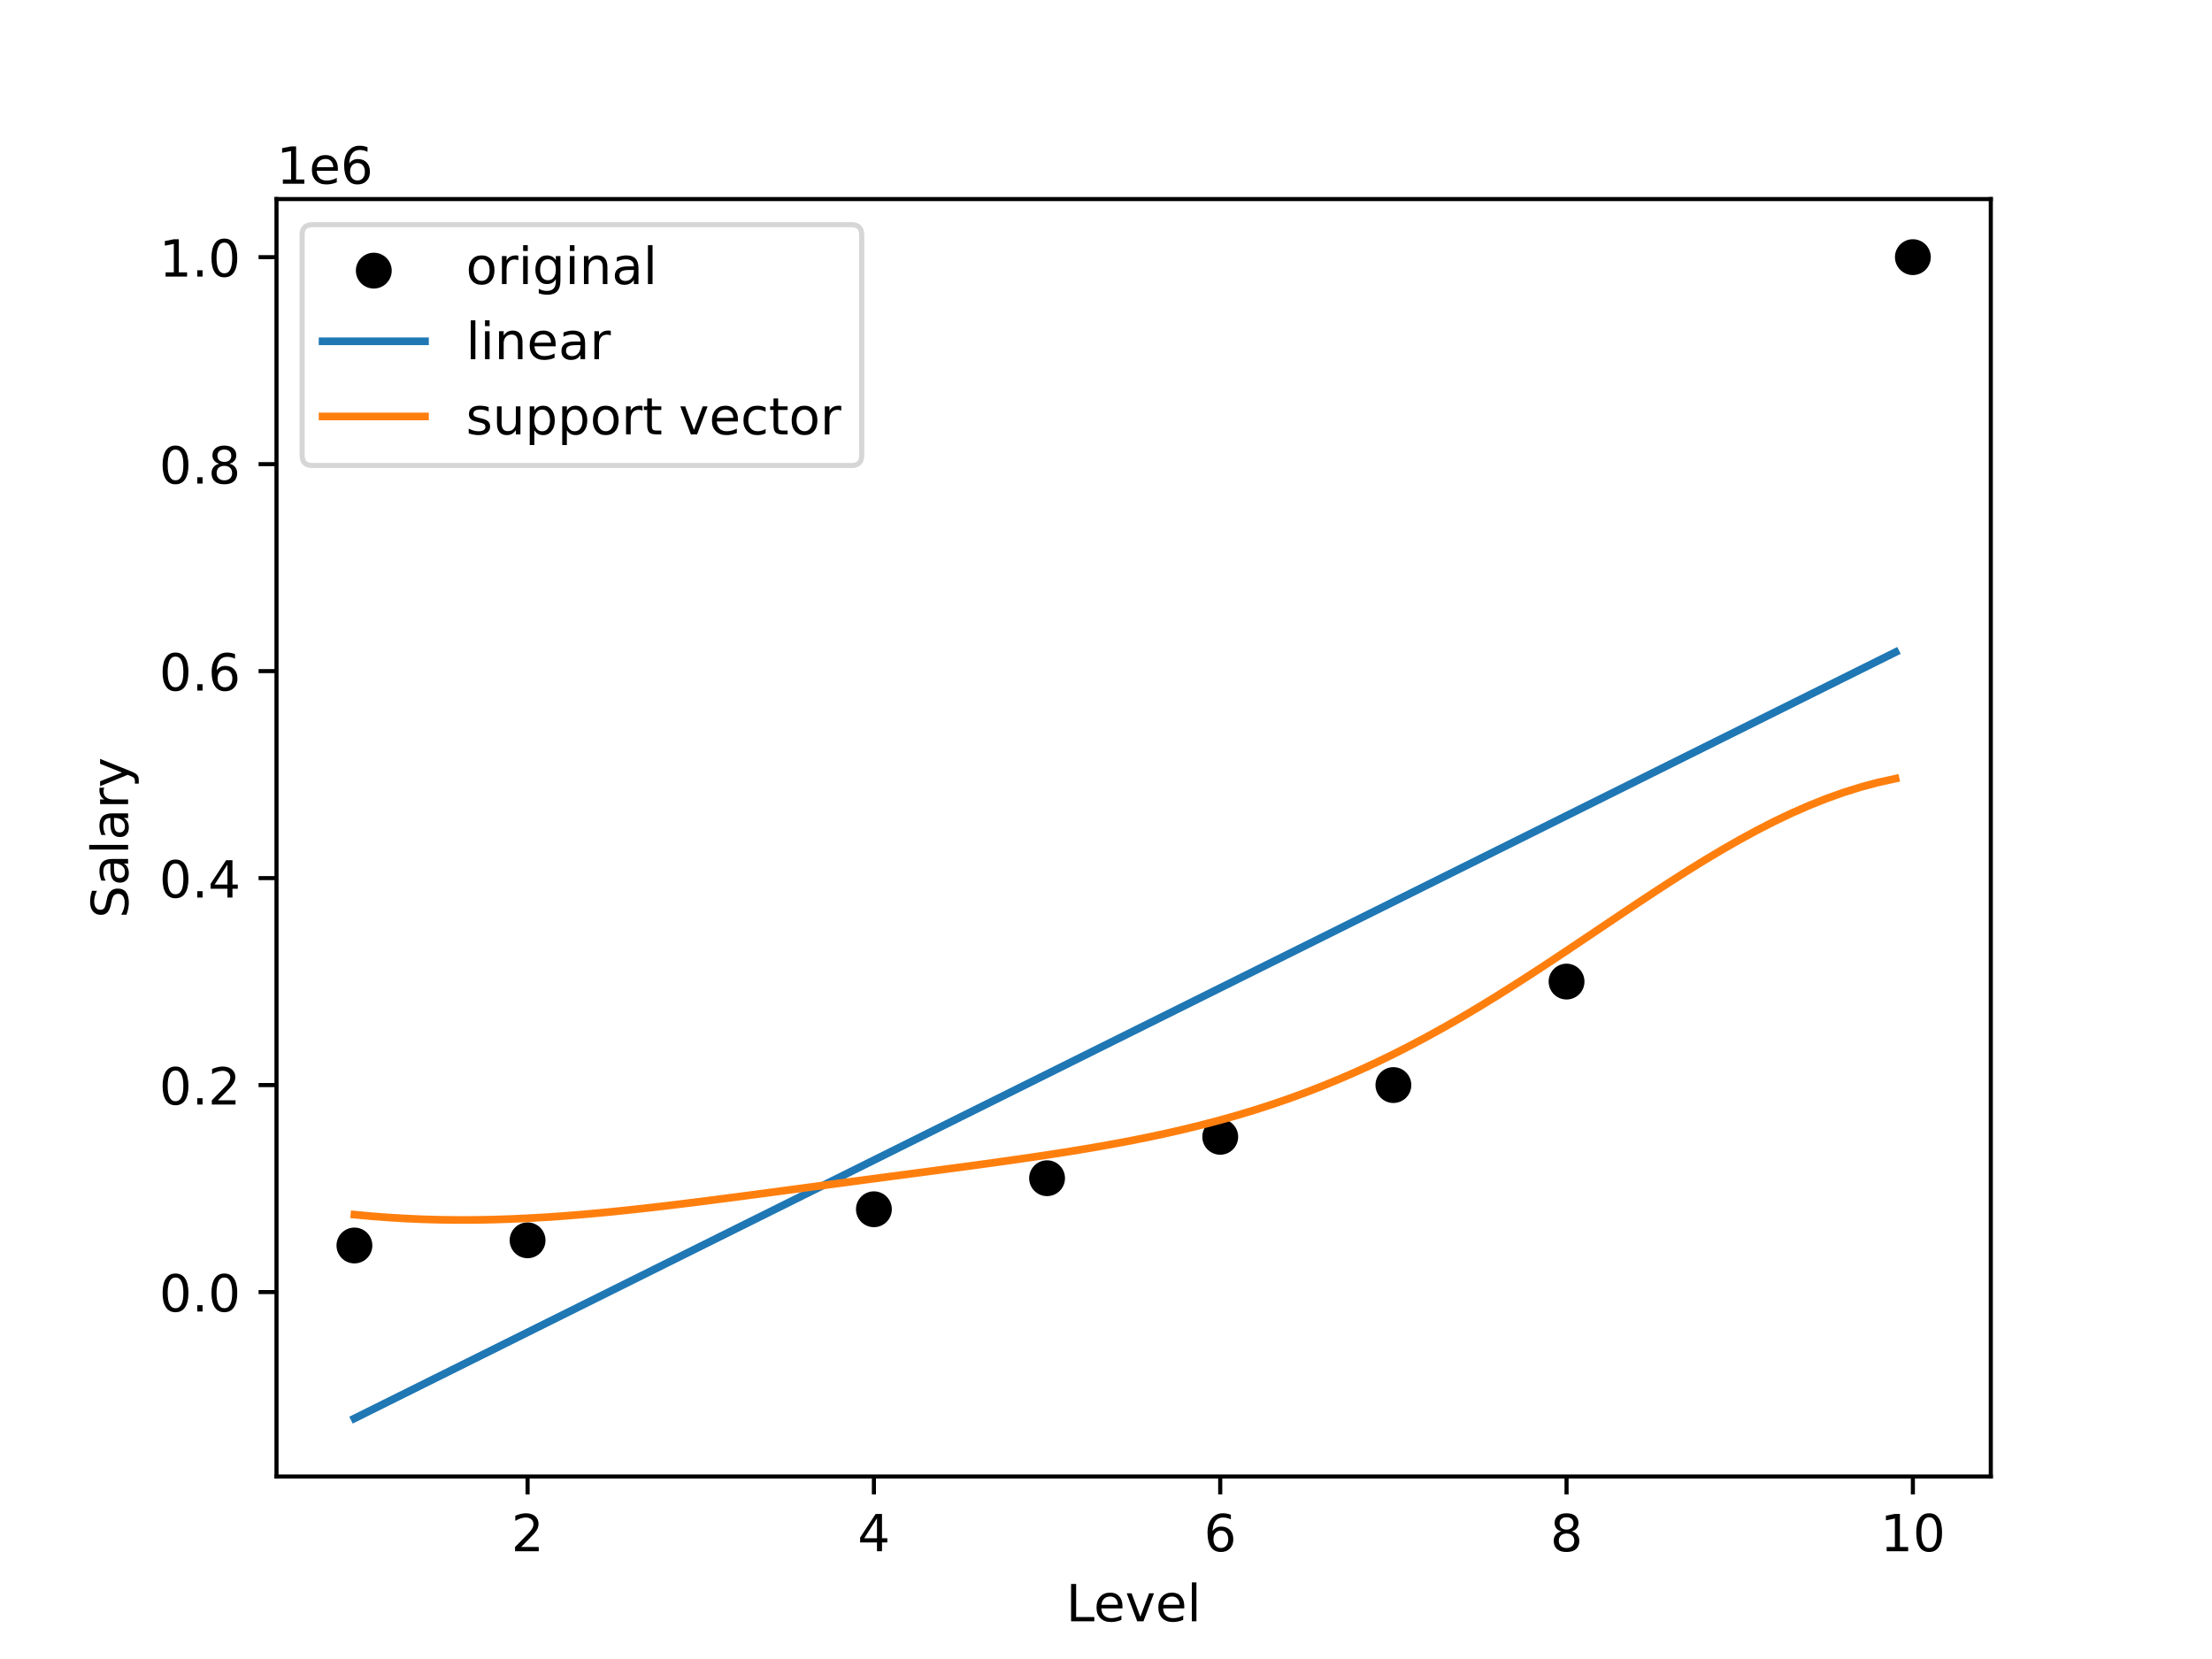
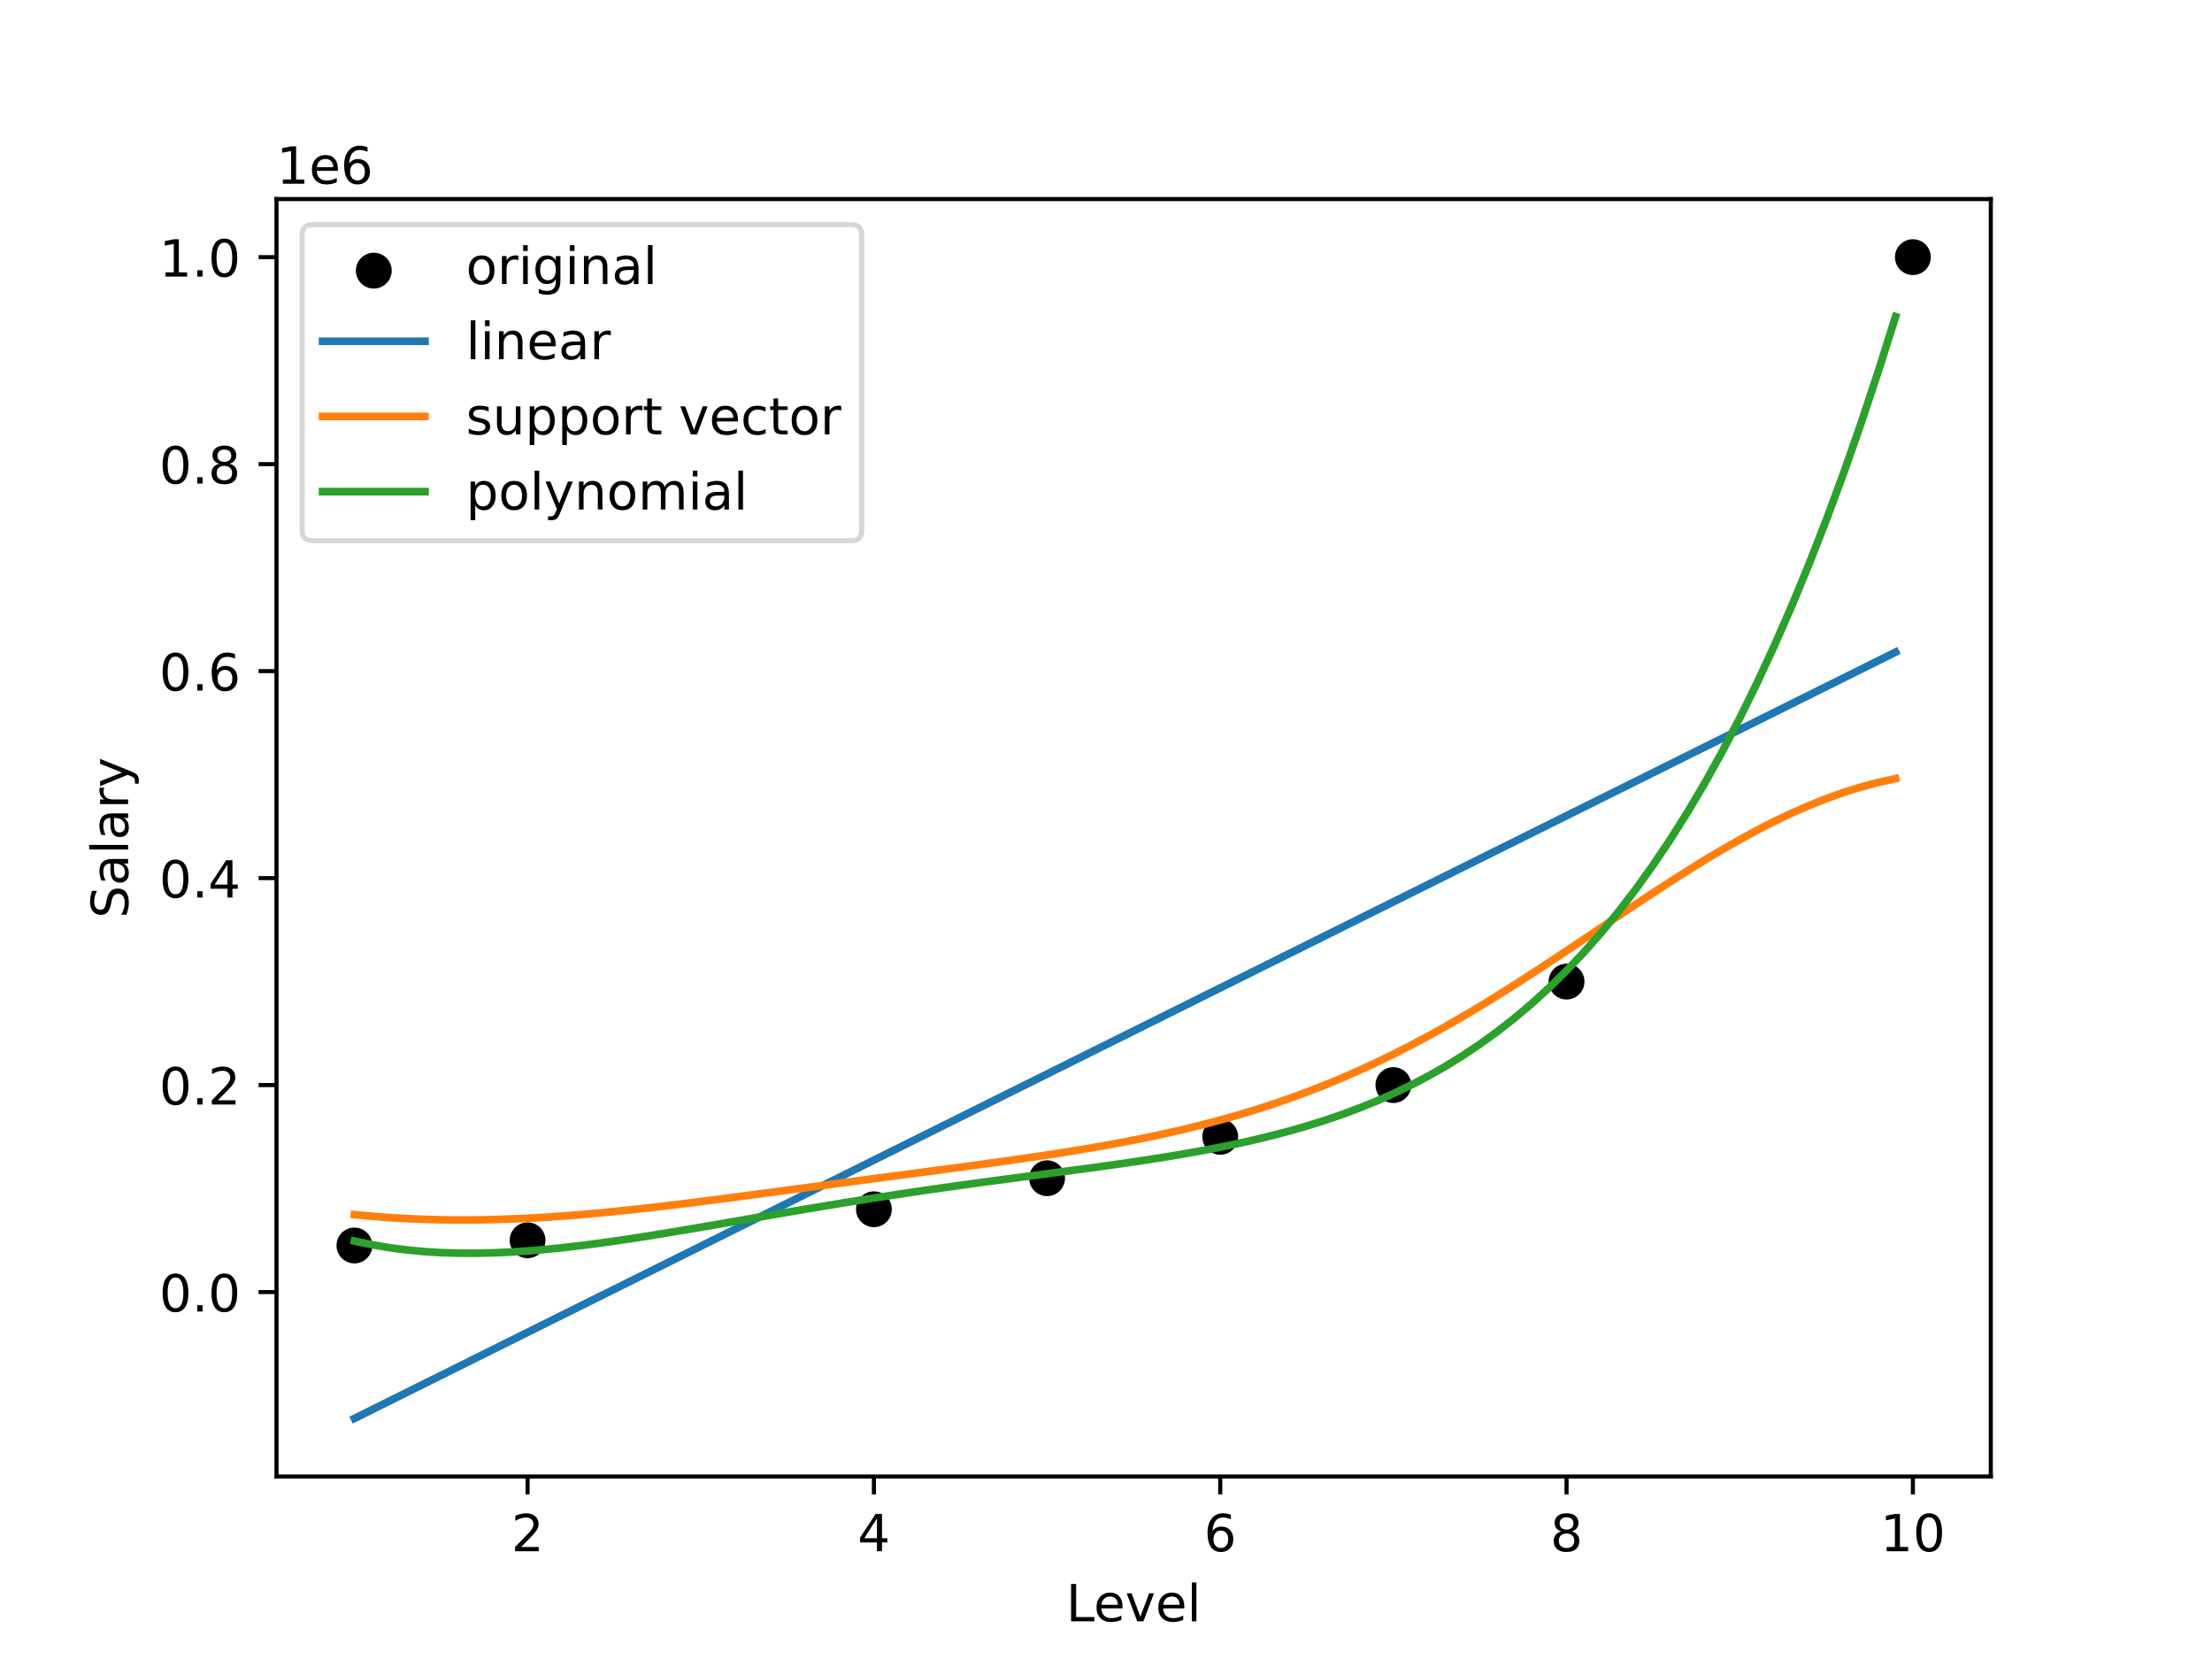
<svg xmlns="http://www.w3.org/2000/svg" xmlns:xlink="http://www.w3.org/1999/xlink" width="432pt" height="324pt" viewBox="0 0 432 324" version="1.1">
  <defs>
    <style type="text/css">*{stroke-linejoin: round; stroke-linecap: butt}</style>
  </defs>
  <g id="figure_1">
    <g id="patch_1">
      <path d="M 0 324  L 432 324  L 432 0  L 0 0  z " style="fill: #ffffff" />
    </g>
    <g id="axes_1">
      <g id="patch_2">
        <path d="M 54 288.36  L 388.8 288.36  L 388.8 38.88  L 54 38.88  z " style="fill: #ffffff" />
      </g>
      <g id="PathCollection_1">
        <defs>
-           <path id="m2f38f28790" d="M 0 3  C 0.796 3 1.559 2.684 2.121 2.121  C 2.684 1.559 3 0.796 3 0  C 3 -0.796 2.684 -1.559 2.121 -2.121  C 1.559 -2.684 0.796 -3 0 -3  C -0.796 -3 -1.559 -2.684 -2.121 -2.121  C -2.684 -1.559 -3 -0.796 -3 0  C -3 0.796 -2.684 1.559 -2.121 2.121  C -1.559 2.684 -0.796 3 0 3  z " style="stroke: #000000" />
+           <path id="ma8adcd4713" d="M 0 3  C 0.796 3 1.559 2.684 2.121 2.121  C 2.684 1.559 3 0.796 3 0  C 3 -0.796 2.684 -1.559 2.121 -2.121  C 1.559 -2.684 0.796 -3 0 -3  C -0.796 -3 -1.559 -2.684 -2.121 -2.121  C -2.684 -1.559 -3 -0.796 -3 0  C -3 0.796 -2.684 1.559 -2.121 2.121  C -1.559 2.684 -0.796 3 0 3  z " style="stroke: #000000" />
        </defs>
-         <g clip-path="url(#p554c05b615)">
-           <use xlink:href="#m2f38f28790" x="204.491" y="230.104" style="stroke: #000000" />
-           <use xlink:href="#m2f38f28790" x="373.582" y="50.22" style="stroke: #000000" />
-           <use xlink:href="#m2f38f28790" x="103.036" y="242.231" style="stroke: #000000" />
-           <use xlink:href="#m2f38f28790" x="272.127" y="211.913" style="stroke: #000000" />
-           <use xlink:href="#m2f38f28790" x="305.945" y="191.702" style="stroke: #000000" />
-           <use xlink:href="#m2f38f28790" x="170.673" y="236.167" style="stroke: #000000" />
-           <use xlink:href="#m2f38f28790" x="69.218" y="243.242" style="stroke: #000000" />
-           <use xlink:href="#m2f38f28790" x="238.309" y="222.019" style="stroke: #000000" />
+         <g clip-path="url(#pe1441dfe15)">
+           <use xlink:href="#ma8adcd4713" x="204.491" y="230.104" style="stroke: #000000" />
+           <use xlink:href="#ma8adcd4713" x="373.582" y="50.22" style="stroke: #000000" />
+           <use xlink:href="#ma8adcd4713" x="103.036" y="242.231" style="stroke: #000000" />
+           <use xlink:href="#ma8adcd4713" x="272.127" y="211.913" style="stroke: #000000" />
+           <use xlink:href="#ma8adcd4713" x="305.945" y="191.702" style="stroke: #000000" />
+           <use xlink:href="#ma8adcd4713" x="170.673" y="236.167" style="stroke: #000000" />
+           <use xlink:href="#ma8adcd4713" x="69.218" y="243.242" style="stroke: #000000" />
+           <use xlink:href="#ma8adcd4713" x="238.309" y="222.019" style="stroke: #000000" />
        </g>
      </g>
      <g id="matplotlib.axis_1">
        <g id="xtick_1">
          <g id="line2d_1">
            <defs>
-               <path id="mad55d63abb" d="M 0 0  L 0 3.5  " style="stroke: #000000; stroke-width: 0.8" />
-             </defs>
-             <g>
-               <use xlink:href="#mad55d63abb" x="103.036" y="288.36" style="stroke: #000000; stroke-width: 0.8" />
+               <path id="m183fabf3f1" d="M 0 0  L 0 3.5  " style="stroke: #000000; stroke-width: 0.8" />
+             </defs>
+             <g>
+               <use xlink:href="#m183fabf3f1" x="103.036" y="288.36" style="stroke: #000000; stroke-width: 0.8" />
            </g>
          </g>
          <g id="text_1">
            <g transform="translate(99.85511 302.9584) scale(0.1 -0.1)">
              <defs>
                <path id="DejaVuSans-32" d="M 1228 531  L 3431 531  L 3431 0  L 469 0  L 469 531  Q 828 903 1448 1529  Q 2069 2156 2228 2338  Q 2531 2678 2651 2914  Q 2772 3150 2772 3378  Q 2772 3750 2511 3984  Q 2250 4219 1831 4219  Q 1534 4219 1204 4116  Q 875 4013 500 3803  L 500 4441  Q 881 4594 1212 4672  Q 1544 4750 1819 4750  Q 2544 4750 2975 4387  Q 3406 4025 3406 3419  Q 3406 3131 3298 2873  Q 3191 2616 2906 2266  Q 2828 2175 2409 1742  Q 1991 1309 1228 531  z " transform="scale(0.015625)" />
              </defs>
              <use xlink:href="#DejaVuSans-32" />
            </g>
          </g>
        </g>
        <g id="xtick_2">
          <g id="line2d_2">
            <g>
-               <use xlink:href="#mad55d63abb" x="170.673" y="288.36" style="stroke: #000000; stroke-width: 0.8" />
+               <use xlink:href="#m183fabf3f1" x="170.673" y="288.36" style="stroke: #000000; stroke-width: 0.8" />
            </g>
          </g>
          <g id="text_2">
            <g transform="translate(167.4915 302.9584) scale(0.1 -0.1)">
              <defs>
                <path id="DejaVuSans-34" d="M 2419 4116  L 825 1625  L 2419 1625  L 2419 4116  z M 2253 4666  L 3047 4666  L 3047 1625  L 3713 1625  L 3713 1100  L 3047 1100  L 3047 0  L 2419 0  L 2419 1100  L 313 1100  L 313 1709  L 2253 4666  z " transform="scale(0.015625)" />
              </defs>
              <use xlink:href="#DejaVuSans-34" />
            </g>
          </g>
        </g>
        <g id="xtick_3">
          <g id="line2d_3">
            <g>
-               <use xlink:href="#mad55d63abb" x="238.309" y="288.36" style="stroke: #000000; stroke-width: 0.8" />
+               <use xlink:href="#m183fabf3f1" x="238.309" y="288.36" style="stroke: #000000; stroke-width: 0.8" />
            </g>
          </g>
          <g id="text_3">
            <g transform="translate(235.1278 302.9584) scale(0.1 -0.1)">
              <defs>
                <path id="DejaVuSans-36" d="M 2113 2584  Q 1688 2584 1439 2293  Q 1191 2003 1191 1497  Q 1191 994 1439 701  Q 1688 409 2113 409  Q 2538 409 2786 701  Q 3034 994 3034 1497  Q 3034 2003 2786 2293  Q 2538 2584 2113 2584  z M 3366 4563  L 3366 3988  Q 3128 4100 2886 4159  Q 2644 4219 2406 4219  Q 1781 4219 1451 3797  Q 1122 3375 1075 2522  Q 1259 2794 1537 2939  Q 1816 3084 2150 3084  Q 2853 3084 3261 2657  Q 3669 2231 3669 1497  Q 3669 778 3244 343  Q 2819 -91 2113 -91  Q 1303 -91 875 529  Q 447 1150 447 2328  Q 447 3434 972 4092  Q 1497 4750 2381 4750  Q 2619 4750 2861 4703  Q 3103 4656 3366 4563  z " transform="scale(0.015625)" />
              </defs>
              <use xlink:href="#DejaVuSans-36" />
            </g>
          </g>
        </g>
        <g id="xtick_4">
          <g id="line2d_4">
            <g>
-               <use xlink:href="#mad55d63abb" x="305.945" y="288.36" style="stroke: #000000; stroke-width: 0.8" />
+               <use xlink:href="#m183fabf3f1" x="305.945" y="288.36" style="stroke: #000000; stroke-width: 0.8" />
            </g>
          </g>
          <g id="text_4">
            <g transform="translate(302.7642 302.9584) scale(0.1 -0.1)">
              <defs>
                <path id="DejaVuSans-38" d="M 2034 2216  Q 1584 2216 1326 1975  Q 1069 1734 1069 1313  Q 1069 891 1326 650  Q 1584 409 2034 409  Q 2484 409 2743 651  Q 3003 894 3003 1313  Q 3003 1734 2745 1975  Q 2488 2216 2034 2216  z M 1403 2484  Q 997 2584 770 2862  Q 544 3141 544 3541  Q 544 4100 942 4425  Q 1341 4750 2034 4750  Q 2731 4750 3128 4425  Q 3525 4100 3525 3541  Q 3525 3141 3298 2862  Q 3072 2584 2669 2484  Q 3125 2378 3379 2068  Q 3634 1759 3634 1313  Q 3634 634 3220 271  Q 2806 -91 2034 -91  Q 1263 -91 848 271  Q 434 634 434 1313  Q 434 1759 690 2068  Q 947 2378 1403 2484  z M 1172 3481  Q 1172 3119 1398 2916  Q 1625 2713 2034 2713  Q 2441 2713 2670 2916  Q 2900 3119 2900 3481  Q 2900 3844 2670 4047  Q 2441 4250 2034 4250  Q 1625 4250 1398 4047  Q 1172 3844 1172 3481  z " transform="scale(0.015625)" />
              </defs>
              <use xlink:href="#DejaVuSans-38" />
            </g>
          </g>
        </g>
        <g id="xtick_5">
          <g id="line2d_5">
            <g>
-               <use xlink:href="#mad55d63abb" x="373.582" y="288.36" style="stroke: #000000; stroke-width: 0.8" />
+               <use xlink:href="#m183fabf3f1" x="373.582" y="288.36" style="stroke: #000000; stroke-width: 0.8" />
            </g>
          </g>
          <g id="text_5">
            <g transform="translate(367.2193 302.9584) scale(0.1 -0.1)">
              <defs>
                <path id="DejaVuSans-31" d="M 794 531  L 1825 531  L 1825 4091  L 703 3866  L 703 4441  L 1819 4666  L 2450 4666  L 2450 531  L 3481 531  L 3481 0  L 794 0  L 794 531  z " transform="scale(0.015625)" />
                <path id="DejaVuSans-30" d="M 2034 4250  Q 1547 4250 1301 3770  Q 1056 3291 1056 2328  Q 1056 1369 1301 889  Q 1547 409 2034 409  Q 2525 409 2770 889  Q 3016 1369 3016 2328  Q 3016 3291 2770 3770  Q 2525 4250 2034 4250  z M 2034 4750  Q 2819 4750 3233 4129  Q 3647 3509 3647 2328  Q 3647 1150 3233 529  Q 2819 -91 2034 -91  Q 1250 -91 836 529  Q 422 1150 422 2328  Q 422 3509 836 4129  Q 1250 4750 2034 4750  z " transform="scale(0.015625)" />
              </defs>
              <use xlink:href="#DejaVuSans-31" />
              <use xlink:href="#DejaVuSans-30" transform="translate(63.62305 0)" />
            </g>
          </g>
        </g>
        <g id="text_6">
          <g transform="translate(208.2 316.6366) scale(0.1 -0.1)">
            <defs>
              <path id="DejaVuSans-4c" d="M 628 4666  L 1259 4666  L 1259 531  L 3531 531  L 3531 0  L 628 0  L 628 4666  z " transform="scale(0.015625)" />
              <path id="DejaVuSans-65" d="M 3597 1894  L 3597 1613  L 953 1613  Q 991 1019 1311 708  Q 1631 397 2203 397  Q 2534 397 2845 478  Q 3156 559 3463 722  L 3463 178  Q 3153 47 2828 -22  Q 2503 -91 2169 -91  Q 1331 -91 842 396  Q 353 884 353 1716  Q 353 2575 817 3079  Q 1281 3584 2069 3584  Q 2775 3584 3186 3129  Q 3597 2675 3597 1894  z M 3022 2063  Q 3016 2534 2758 2815  Q 2500 3097 2075 3097  Q 1594 3097 1305 2825  Q 1016 2553 972 2059  L 3022 2063  z " transform="scale(0.015625)" />
              <path id="DejaVuSans-76" d="M 191 3500  L 800 3500  L 1894 563  L 2988 3500  L 3597 3500  L 2284 0  L 1503 0  L 191 3500  z " transform="scale(0.015625)" />
              <path id="DejaVuSans-6c" d="M 603 4863  L 1178 4863  L 1178 0  L 603 0  L 603 4863  z " transform="scale(0.015625)" />
            </defs>
            <use xlink:href="#DejaVuSans-4c" />
            <use xlink:href="#DejaVuSans-65" transform="translate(53.96289 0)" />
            <use xlink:href="#DejaVuSans-76" transform="translate(115.4863 0)" />
            <use xlink:href="#DejaVuSans-65" transform="translate(174.666 0)" />
            <use xlink:href="#DejaVuSans-6c" transform="translate(236.1895 0)" />
          </g>
        </g>
      </g>
      <g id="matplotlib.axis_2">
        <g id="ytick_1">
          <g id="line2d_6">
            <defs>
-               <path id="m832c79843a" d="M 0 0  L -3.5 0  " style="stroke: #000000; stroke-width: 0.8" />
-             </defs>
-             <g>
-               <use xlink:href="#m832c79843a" x="54" y="252.337" style="stroke: #000000; stroke-width: 0.8" />
+               <path id="m9816835cd7" d="M 0 0  L -3.5 0  " style="stroke: #000000; stroke-width: 0.8" />
+             </defs>
+             <g>
+               <use xlink:href="#m9816835cd7" x="54" y="252.337" style="stroke: #000000; stroke-width: 0.8" />
            </g>
          </g>
          <g id="text_7">
            <g transform="translate(31.09688 256.136) scale(0.1 -0.1)">
              <defs>
                <path id="DejaVuSans-2e" d="M 684 794  L 1344 794  L 1344 0  L 684 0  L 684 794  z " transform="scale(0.015625)" />
              </defs>
              <use xlink:href="#DejaVuSans-30" />
              <use xlink:href="#DejaVuSans-2e" transform="translate(63.62305 0)" />
              <use xlink:href="#DejaVuSans-30" transform="translate(95.41016 0)" />
            </g>
          </g>
        </g>
        <g id="ytick_2">
          <g id="line2d_7">
            <g>
-               <use xlink:href="#m832c79843a" x="54" y="211.913" style="stroke: #000000; stroke-width: 0.8" />
+               <use xlink:href="#m9816835cd7" x="54" y="211.913" style="stroke: #000000; stroke-width: 0.8" />
            </g>
          </g>
          <g id="text_8">
            <g transform="translate(31.09688 215.7127) scale(0.1 -0.1)">
              <use xlink:href="#DejaVuSans-30" />
              <use xlink:href="#DejaVuSans-2e" transform="translate(63.62305 0)" />
              <use xlink:href="#DejaVuSans-32" transform="translate(95.41016 0)" />
            </g>
          </g>
        </g>
        <g id="ytick_3">
          <g id="line2d_8">
            <g>
-               <use xlink:href="#m832c79843a" x="54" y="171.49" style="stroke: #000000; stroke-width: 0.8" />
+               <use xlink:href="#m9816835cd7" x="54" y="171.49" style="stroke: #000000; stroke-width: 0.8" />
            </g>
          </g>
          <g id="text_9">
            <g transform="translate(31.09688 175.2893) scale(0.1 -0.1)">
              <use xlink:href="#DejaVuSans-30" />
              <use xlink:href="#DejaVuSans-2e" transform="translate(63.62305 0)" />
              <use xlink:href="#DejaVuSans-34" transform="translate(95.41016 0)" />
            </g>
          </g>
        </g>
        <g id="ytick_4">
          <g id="line2d_9">
            <g>
-               <use xlink:href="#m832c79843a" x="54" y="131.067" style="stroke: #000000; stroke-width: 0.8" />
+               <use xlink:href="#m9816835cd7" x="54" y="131.067" style="stroke: #000000; stroke-width: 0.8" />
            </g>
          </g>
          <g id="text_10">
            <g transform="translate(31.09688 134.8659) scale(0.1 -0.1)">
              <use xlink:href="#DejaVuSans-30" />
              <use xlink:href="#DejaVuSans-2e" transform="translate(63.62305 0)" />
              <use xlink:href="#DejaVuSans-36" transform="translate(95.41016 0)" />
            </g>
          </g>
        </g>
        <g id="ytick_5">
          <g id="line2d_10">
            <g>
-               <use xlink:href="#m832c79843a" x="54" y="90.643" style="stroke: #000000; stroke-width: 0.8" />
+               <use xlink:href="#m9816835cd7" x="54" y="90.643" style="stroke: #000000; stroke-width: 0.8" />
            </g>
          </g>
          <g id="text_11">
            <g transform="translate(31.09688 94.44258) scale(0.1 -0.1)">
              <use xlink:href="#DejaVuSans-30" />
              <use xlink:href="#DejaVuSans-2e" transform="translate(63.62305 0)" />
              <use xlink:href="#DejaVuSans-38" transform="translate(95.41016 0)" />
            </g>
          </g>
        </g>
        <g id="ytick_6">
          <g id="line2d_11">
            <g>
-               <use xlink:href="#m832c79843a" x="54" y="50.22" style="stroke: #000000; stroke-width: 0.8" />
+               <use xlink:href="#m9816835cd7" x="54" y="50.22" style="stroke: #000000; stroke-width: 0.8" />
            </g>
          </g>
          <g id="text_12">
            <g transform="translate(31.09688 54.01922) scale(0.1 -0.1)">
              <use xlink:href="#DejaVuSans-31" />
              <use xlink:href="#DejaVuSans-2e" transform="translate(63.62305 0)" />
              <use xlink:href="#DejaVuSans-30" transform="translate(95.41016 0)" />
            </g>
          </g>
        </g>
        <g id="text_13">
          <g transform="translate(25.01719 179.3262) rotate(-90) scale(0.1 -0.1)">
            <defs>
              <path id="DejaVuSans-53" d="M 3425 4513  L 3425 3897  Q 3066 4069 2747 4153  Q 2428 4238 2131 4238  Q 1616 4238 1336 4038  Q 1056 3838 1056 3469  Q 1056 3159 1242 3001  Q 1428 2844 1947 2747  L 2328 2669  Q 3034 2534 3370 2195  Q 3706 1856 3706 1288  Q 3706 609 3251 259  Q 2797 -91 1919 -91  Q 1588 -91 1214 -16  Q 841 59 441 206  L 441 856  Q 825 641 1194 531  Q 1563 422 1919 422  Q 2459 422 2753 634  Q 3047 847 3047 1241  Q 3047 1584 2836 1778  Q 2625 1972 2144 2069  L 1759 2144  Q 1053 2284 737 2584  Q 422 2884 422 3419  Q 422 4038 858 4394  Q 1294 4750 2059 4750  Q 2388 4750 2728 4690  Q 3069 4631 3425 4513  z " transform="scale(0.015625)" />
              <path id="DejaVuSans-61" d="M 2194 1759  Q 1497 1759 1228 1600  Q 959 1441 959 1056  Q 959 750 1161 570  Q 1363 391 1709 391  Q 2188 391 2477 730  Q 2766 1069 2766 1631  L 2766 1759  L 2194 1759  z M 3341 1997  L 3341 0  L 2766 0  L 2766 531  Q 2569 213 2275 61  Q 1981 -91 1556 -91  Q 1019 -91 701 211  Q 384 513 384 1019  Q 384 1609 779 1909  Q 1175 2209 1959 2209  L 2766 2209  L 2766 2266  Q 2766 2663 2505 2880  Q 2244 3097 1772 3097  Q 1472 3097 1187 3025  Q 903 2953 641 2809  L 641 3341  Q 956 3463 1253 3523  Q 1550 3584 1831 3584  Q 2591 3584 2966 3190  Q 3341 2797 3341 1997  z " transform="scale(0.015625)" />
              <path id="DejaVuSans-72" d="M 2631 2963  Q 2534 3019 2420 3045  Q 2306 3072 2169 3072  Q 1681 3072 1420 2755  Q 1159 2438 1159 1844  L 1159 0  L 581 0  L 581 3500  L 1159 3500  L 1159 2956  Q 1341 3275 1631 3429  Q 1922 3584 2338 3584  Q 2397 3584 2469 3576  Q 2541 3569 2628 3553  L 2631 2963  z " transform="scale(0.015625)" />
              <path id="DejaVuSans-79" d="M 2059 -325  Q 1816 -950 1584 -1140  Q 1353 -1331 966 -1331  L 506 -1331  L 506 -850  L 844 -850  Q 1081 -850 1212 -737  Q 1344 -625 1503 -206  L 1606 56  L 191 3500  L 800 3500  L 1894 763  L 2988 3500  L 3597 3500  L 2059 -325  z " transform="scale(0.015625)" />
            </defs>
            <use xlink:href="#DejaVuSans-53" />
            <use xlink:href="#DejaVuSans-61" transform="translate(63.47656 0)" />
            <use xlink:href="#DejaVuSans-6c" transform="translate(124.7559 0)" />
            <use xlink:href="#DejaVuSans-61" transform="translate(152.5391 0)" />
            <use xlink:href="#DejaVuSans-72" transform="translate(213.8184 0)" />
            <use xlink:href="#DejaVuSans-79" transform="translate(254.9316 0)" />
          </g>
        </g>
        <g id="text_14">
          <g transform="translate(54 35.88) scale(0.1 -0.1)">
            <use xlink:href="#DejaVuSans-31" />
            <use xlink:href="#DejaVuSans-65" transform="translate(63.62305 0)" />
            <use xlink:href="#DejaVuSans-36" transform="translate(125.1465 0)" />
          </g>
        </g>
      </g>
      <g id="line2d_12">
-         <path d="M 69.218 277.02  L 72.6 275.338  L 75.982 273.657  L 79.364 271.975  L 82.745 270.294  L 86.127 268.612  L 89.509 266.93  L 92.891 265.249  L 96.273 263.567  L 99.655 261.886  L 103.036 260.204  L 106.418 258.522  L 109.8 256.841  L 113.182 255.159  L 116.564 253.478  L 119.945 251.796  L 123.327 250.114  L 126.709 248.433  L 130.091 246.751  L 133.473 245.07  L 136.855 243.388  L 140.236 241.706  L 143.618 240.025  L 147 238.343  L 150.382 236.662  L 153.764 234.98  L 157.145 233.298  L 160.527 231.617  L 163.909 229.935  L 167.291 228.253  L 170.673 226.572  L 174.055 224.89  L 177.436 223.209  L 180.818 221.527  L 184.2 219.845  L 187.582 218.164  L 190.964 216.482  L 194.345 214.801  L 197.727 213.119  L 201.109 211.437  L 204.491 209.756  L 207.873 208.074  L 211.255 206.393  L 214.636 204.711  L 218.018 203.029  L 221.4 201.348  L 224.782 199.666  L 228.164 197.985  L 231.545 196.303  L 234.927 194.621  L 238.309 192.94  L 241.691 191.258  L 245.073 189.577  L 248.455 187.895  L 251.836 186.213  L 255.218 184.532  L 258.6 182.85  L 261.982 181.169  L 265.364 179.487  L 268.745 177.805  L 272.127 176.124  L 275.509 174.442  L 278.891 172.761  L 282.273 171.079  L 285.655 169.397  L 289.036 167.716  L 292.418 166.034  L 295.8 164.353  L 299.182 162.671  L 302.564 160.989  L 305.945 159.308  L 309.327 157.626  L 312.709 155.945  L 316.091 154.263  L 319.473 152.581  L 322.855 150.9  L 326.236 149.218  L 329.618 147.536  L 333 145.855  L 336.382 144.173  L 339.764 142.492  L 343.145 140.81  L 346.527 139.128  L 349.909 137.447  L 353.291 135.765  L 356.673 134.084  L 360.055 132.402  L 363.436 130.72  L 366.818 129.039  L 370.2 127.357  " clip-path="url(#p554c05b615)" style="fill: none; stroke: #1f77b4; stroke-width: 1.5; stroke-linecap: square" />
+         <path d="M 69.218 277.02  L 72.6 275.338  L 75.982 273.657  L 79.364 271.975  L 82.745 270.294  L 86.127 268.612  L 89.509 266.93  L 92.891 265.249  L 96.273 263.567  L 99.655 261.886  L 103.036 260.204  L 106.418 258.522  L 109.8 256.841  L 113.182 255.159  L 116.564 253.478  L 119.945 251.796  L 123.327 250.114  L 126.709 248.433  L 130.091 246.751  L 133.473 245.07  L 136.855 243.388  L 140.236 241.706  L 143.618 240.025  L 147 238.343  L 150.382 236.662  L 153.764 234.98  L 157.145 233.298  L 160.527 231.617  L 163.909 229.935  L 167.291 228.253  L 170.673 226.572  L 174.055 224.89  L 177.436 223.209  L 180.818 221.527  L 184.2 219.845  L 187.582 218.164  L 190.964 216.482  L 194.345 214.801  L 197.727 213.119  L 201.109 211.437  L 204.491 209.756  L 207.873 208.074  L 211.255 206.393  L 214.636 204.711  L 218.018 203.029  L 221.4 201.348  L 224.782 199.666  L 228.164 197.985  L 231.545 196.303  L 234.927 194.621  L 238.309 192.94  L 241.691 191.258  L 245.073 189.577  L 248.455 187.895  L 251.836 186.213  L 255.218 184.532  L 258.6 182.85  L 261.982 181.169  L 265.364 179.487  L 268.745 177.805  L 272.127 176.124  L 275.509 174.442  L 278.891 172.761  L 282.273 171.079  L 285.655 169.397  L 289.036 167.716  L 292.418 166.034  L 295.8 164.353  L 299.182 162.671  L 302.564 160.989  L 305.945 159.308  L 309.327 157.626  L 312.709 155.945  L 316.091 154.263  L 319.473 152.581  L 322.855 150.9  L 326.236 149.218  L 329.618 147.536  L 333 145.855  L 336.382 144.173  L 339.764 142.492  L 343.145 140.81  L 346.527 139.128  L 349.909 137.447  L 353.291 135.765  L 356.673 134.084  L 360.055 132.402  L 363.436 130.72  L 366.818 129.039  L 370.2 127.357  " clip-path="url(#pe1441dfe15)" style="fill: none; stroke: #1f77b4; stroke-width: 1.5; stroke-linecap: square" />
      </g>
      <g id="line2d_13">
-         <path d="M 69.218 237.213  L 72.6 237.527  L 75.982 237.784  L 79.364 237.985  L 82.745 238.131  L 86.127 238.222  L 89.509 238.26  L 92.891 238.247  L 96.273 238.185  L 99.655 238.076  L 103.036 237.924  L 106.418 237.73  L 109.8 237.499  L 113.182 237.233  L 116.564 236.935  L 119.945 236.609  L 123.327 236.257  L 126.709 235.884  L 130.091 235.492  L 133.473 235.083  L 136.855 234.662  L 140.236 234.23  L 143.618 233.791  L 147 233.345  L 150.382 232.896  L 153.764 232.444  L 157.145 231.992  L 160.527 231.54  L 163.909 231.089  L 167.291 230.64  L 170.673 230.192  L 174.055 229.745  L 177.436 229.299  L 180.818 228.852  L 184.2 228.404  L 187.582 227.953  L 190.964 227.496  L 194.345 227.032  L 197.727 226.557  L 201.109 226.069  L 204.491 225.565  L 207.873 225.041  L 211.255 224.492  L 214.636 223.917  L 218.018 223.309  L 221.4 222.665  L 224.782 221.98  L 228.164 221.251  L 231.545 220.472  L 234.927 219.638  L 238.309 218.747  L 241.691 217.793  L 245.073 216.773  L 248.455 215.683  L 251.836 214.52  L 255.218 213.281  L 258.6 211.963  L 261.982 210.566  L 265.364 209.087  L 268.745 207.527  L 272.127 205.885  L 275.509 204.164  L 278.891 202.364  L 282.273 200.489  L 285.655 198.543  L 289.036 196.53  L 292.418 194.456  L 295.8 192.327  L 299.182 190.152  L 302.564 187.937  L 305.945 185.692  L 309.327 183.427  L 312.709 181.152  L 316.091 178.878  L 319.473 176.617  L 322.855 174.38  L 326.236 172.179  L 329.618 170.028  L 333 167.937  L 336.382 165.919  L 339.764 163.985  L 343.145 162.148  L 346.527 160.418  L 349.909 158.806  L 353.291 157.32  L 356.673 155.97  L 360.055 154.763  L 363.436 153.706  L 366.818 152.804  L 370.2 152.062  " clip-path="url(#p554c05b615)" style="fill: none; stroke: #ff7f0e; stroke-width: 1.5; stroke-linecap: square" />
+         <path d="M 69.218 237.213  L 72.6 237.527  L 75.982 237.784  L 79.364 237.985  L 82.745 238.131  L 86.127 238.222  L 89.509 238.26  L 92.891 238.247  L 96.273 238.185  L 99.655 238.076  L 103.036 237.924  L 106.418 237.73  L 109.8 237.499  L 113.182 237.233  L 116.564 236.935  L 119.945 236.609  L 123.327 236.257  L 126.709 235.884  L 130.091 235.492  L 133.473 235.083  L 136.855 234.662  L 140.236 234.23  L 143.618 233.791  L 147 233.345  L 150.382 232.896  L 153.764 232.444  L 157.145 231.992  L 160.527 231.54  L 163.909 231.089  L 167.291 230.64  L 170.673 230.192  L 174.055 229.745  L 177.436 229.299  L 180.818 228.852  L 184.2 228.404  L 187.582 227.953  L 190.964 227.496  L 194.345 227.032  L 197.727 226.557  L 201.109 226.069  L 204.491 225.565  L 207.873 225.041  L 211.255 224.492  L 214.636 223.917  L 218.018 223.309  L 221.4 222.665  L 224.782 221.98  L 228.164 221.251  L 231.545 220.472  L 234.927 219.638  L 238.309 218.747  L 241.691 217.793  L 245.073 216.773  L 248.455 215.683  L 251.836 214.52  L 255.218 213.281  L 258.6 211.963  L 261.982 210.566  L 265.364 209.087  L 268.745 207.527  L 272.127 205.885  L 275.509 204.164  L 278.891 202.364  L 282.273 200.489  L 285.655 198.543  L 289.036 196.53  L 292.418 194.456  L 295.8 192.327  L 299.182 190.152  L 302.564 187.937  L 305.945 185.692  L 309.327 183.427  L 312.709 181.152  L 316.091 178.878  L 319.473 176.617  L 322.855 174.38  L 326.236 172.179  L 329.618 170.028  L 333 167.937  L 336.382 165.919  L 339.764 163.985  L 343.145 162.148  L 346.527 160.418  L 349.909 158.806  L 353.291 157.32  L 356.673 155.97  L 360.055 154.763  L 363.436 153.706  L 366.818 152.804  L 370.2 152.062  " clip-path="url(#pe1441dfe15)" style="fill: none; stroke: #ff7f0e; stroke-width: 1.5; stroke-linecap: square" />
+       </g>
+       <g id="line2d_14">
+         <path d="M 69.218 242.369  L 72.6 243.085  L 75.982 243.66  L 79.364 244.103  L 82.745 244.425  L 86.127 244.634  L 89.509 244.74  L 92.891 244.753  L 96.273 244.679  L 99.655 244.527  L 103.036 244.305  L 106.418 244.021  L 109.8 243.68  L 113.182 243.291  L 116.564 242.859  L 119.945 242.39  L 123.327 241.89  L 126.709 241.364  L 130.091 240.818  L 133.473 240.255  L 136.855 239.681  L 140.236 239.098  L 143.618 238.511  L 147 237.923  L 150.382 237.337  L 153.764 236.755  L 157.145 236.179  L 160.527 235.612  L 163.909 235.055  L 167.291 234.509  L 170.673 233.975  L 174.055 233.453  L 177.436 232.944  L 180.818 232.447  L 184.2 231.962  L 187.582 231.488  L 190.964 231.024  L 194.345 230.568  L 197.727 230.118  L 201.109 229.673  L 204.491 229.228  L 207.873 228.782  L 211.255 228.331  L 214.636 227.872  L 218.018 227.4  L 221.4 226.912  L 224.782 226.402  L 228.164 225.865  L 231.545 225.297  L 234.927 224.691  L 238.309 224.042  L 241.691 223.343  L 245.073 222.587  L 248.455 221.767  L 251.836 220.876  L 255.218 219.906  L 258.6 218.849  L 261.982 217.697  L 265.364 216.441  L 268.745 215.071  L 272.127 213.578  L 275.509 211.952  L 278.891 210.184  L 282.273 208.262  L 285.655 206.175  L 289.036 203.914  L 292.418 201.465  L 295.8 198.818  L 299.182 195.959  L 302.564 192.877  L 305.945 189.558  L 309.327 185.989  L 312.709 182.157  L 316.091 178.047  L 319.473 173.645  L 322.855 168.937  L 326.236 163.908  L 329.618 158.542  L 333 152.824  L 336.382 146.737  L 339.764 140.265  L 343.145 133.392  L 346.527 126.101  L 349.909 118.374  L 353.291 110.193  L 356.673 101.54  L 360.055 92.397  L 363.436 82.745  L 366.818 72.566  L 370.2 61.839  " clip-path="url(#pe1441dfe15)" style="fill: none; stroke: #2ca02c; stroke-width: 1.5; stroke-linecap: square" />
      </g>
      <g id="patch_3">
        <path d="M 54 288.36  L 54 38.88  " style="fill: none; stroke: #000000; stroke-width: 0.8; stroke-linejoin: miter; stroke-linecap: square" />
      </g>
      <g id="patch_4">
        <path d="M 388.8 288.36  L 388.8 38.88  " style="fill: none; stroke: #000000; stroke-width: 0.8; stroke-linejoin: miter; stroke-linecap: square" />
      </g>
      <g id="patch_5">
        <path d="M 54 288.36  L 388.8 288.36  " style="fill: none; stroke: #000000; stroke-width: 0.8; stroke-linejoin: miter; stroke-linecap: square" />
      </g>
      <g id="patch_6">
        <path d="M 54 38.88  L 388.8 38.88  " style="fill: none; stroke: #000000; stroke-width: 0.8; stroke-linejoin: miter; stroke-linecap: square" />
      </g>
      <g id="legend_1">
        <g id="patch_7">
-           <path d="M 61 90.914  L 166.292 90.914  Q 168.292 90.914 168.292 88.914  L 168.292 45.88  Q 168.292 43.88 166.292 43.88  L 61 43.88  Q 59 43.88 59 45.88  L 59 88.914  Q 59 90.914 61 90.914  z " style="fill: #ffffff; opacity: 0.8; stroke: #cccccc; stroke-linejoin: miter" />
+           <path d="M 61 105.593  L 166.292 105.593  Q 168.292 105.593 168.292 103.593  L 168.292 45.88  Q 168.292 43.88 166.292 43.88  L 61 43.88  Q 59 43.88 59 45.88  L 59 103.593  Q 59 105.593 61 105.593  z " style="fill: #ffffff; opacity: 0.8; stroke: #cccccc; stroke-linejoin: miter" />
        </g>
        <g id="PathCollection_2">
          <g>
-             <use xlink:href="#m2f38f28790" x="73" y="52.853" style="stroke: #000000" />
+             <use xlink:href="#ma8adcd4713" x="73" y="52.853" style="stroke: #000000" />
          </g>
        </g>
        <g id="text_15">
          <g transform="translate(91 55.47844) scale(0.1 -0.1)">
            <defs>
              <path id="DejaVuSans-6f" d="M 1959 3097  Q 1497 3097 1228 2736  Q 959 2375 959 1747  Q 959 1119 1226 758  Q 1494 397 1959 397  Q 2419 397 2687 759  Q 2956 1122 2956 1747  Q 2956 2369 2687 2733  Q 2419 3097 1959 3097  z M 1959 3584  Q 2709 3584 3137 3096  Q 3566 2609 3566 1747  Q 3566 888 3137 398  Q 2709 -91 1959 -91  Q 1206 -91 779 398  Q 353 888 353 1747  Q 353 2609 779 3096  Q 1206 3584 1959 3584  z " transform="scale(0.015625)" />
              <path id="DejaVuSans-69" d="M 603 3500  L 1178 3500  L 1178 0  L 603 0  L 603 3500  z M 603 4863  L 1178 4863  L 1178 4134  L 603 4134  L 603 4863  z " transform="scale(0.015625)" />
              <path id="DejaVuSans-67" d="M 2906 1791  Q 2906 2416 2648 2759  Q 2391 3103 1925 3103  Q 1463 3103 1205 2759  Q 947 2416 947 1791  Q 947 1169 1205 825  Q 1463 481 1925 481  Q 2391 481 2648 825  Q 2906 1169 2906 1791  z M 3481 434  Q 3481 -459 3084 -895  Q 2688 -1331 1869 -1331  Q 1566 -1331 1297 -1286  Q 1028 -1241 775 -1147  L 775 -588  Q 1028 -725 1275 -790  Q 1522 -856 1778 -856  Q 2344 -856 2625 -561  Q 2906 -266 2906 331  L 2906 616  Q 2728 306 2450 153  Q 2172 0 1784 0  Q 1141 0 747 490  Q 353 981 353 1791  Q 353 2603 747 3093  Q 1141 3584 1784 3584  Q 2172 3584 2450 3431  Q 2728 3278 2906 2969  L 2906 3500  L 3481 3500  L 3481 434  z " transform="scale(0.015625)" />
              <path id="DejaVuSans-6e" d="M 3513 2113  L 3513 0  L 2938 0  L 2938 2094  Q 2938 2591 2744 2837  Q 2550 3084 2163 3084  Q 1697 3084 1428 2787  Q 1159 2491 1159 1978  L 1159 0  L 581 0  L 581 3500  L 1159 3500  L 1159 2956  Q 1366 3272 1645 3428  Q 1925 3584 2291 3584  Q 2894 3584 3203 3211  Q 3513 2838 3513 2113  z " transform="scale(0.015625)" />
            </defs>
            <use xlink:href="#DejaVuSans-6f" />
            <use xlink:href="#DejaVuSans-72" transform="translate(61.18164 0)" />
            <use xlink:href="#DejaVuSans-69" transform="translate(102.2949 0)" />
            <use xlink:href="#DejaVuSans-67" transform="translate(130.0781 0)" />
            <use xlink:href="#DejaVuSans-69" transform="translate(193.5547 0)" />
            <use xlink:href="#DejaVuSans-6e" transform="translate(221.3379 0)" />
            <use xlink:href="#DejaVuSans-61" transform="translate(284.7168 0)" />
            <use xlink:href="#DejaVuSans-6c" transform="translate(345.9961 0)" />
          </g>
        </g>
-         <g id="line2d_14">
+         <g id="line2d_15">
          <path d="M 63 66.657  L 73 66.657  L 83 66.657  " style="fill: none; stroke: #1f77b4; stroke-width: 1.5; stroke-linecap: square" />
        </g>
        <g id="text_16">
          <g transform="translate(91 70.15656) scale(0.1 -0.1)">
            <use xlink:href="#DejaVuSans-6c" />
            <use xlink:href="#DejaVuSans-69" transform="translate(27.7832 0)" />
            <use xlink:href="#DejaVuSans-6e" transform="translate(55.56641 0)" />
            <use xlink:href="#DejaVuSans-65" transform="translate(118.9453 0)" />
            <use xlink:href="#DejaVuSans-61" transform="translate(180.4688 0)" />
            <use xlink:href="#DejaVuSans-72" transform="translate(241.748 0)" />
          </g>
        </g>
-         <g id="line2d_15">
+         <g id="line2d_16">
          <path d="M 63 81.335  L 73 81.335  L 83 81.335  " style="fill: none; stroke: #ff7f0e; stroke-width: 1.5; stroke-linecap: square" />
        </g>
        <g id="text_17">
          <g transform="translate(91 84.83469) scale(0.1 -0.1)">
            <defs>
              <path id="DejaVuSans-73" d="M 2834 3397  L 2834 2853  Q 2591 2978 2328 3040  Q 2066 3103 1784 3103  Q 1356 3103 1142 2972  Q 928 2841 928 2578  Q 928 2378 1081 2264  Q 1234 2150 1697 2047  L 1894 2003  Q 2506 1872 2764 1633  Q 3022 1394 3022 966  Q 3022 478 2636 193  Q 2250 -91 1575 -91  Q 1294 -91 989 -36  Q 684 19 347 128  L 347 722  Q 666 556 975 473  Q 1284 391 1588 391  Q 1994 391 2212 530  Q 2431 669 2431 922  Q 2431 1156 2273 1281  Q 2116 1406 1581 1522  L 1381 1569  Q 847 1681 609 1914  Q 372 2147 372 2553  Q 372 3047 722 3315  Q 1072 3584 1716 3584  Q 2034 3584 2315 3537  Q 2597 3491 2834 3397  z " transform="scale(0.015625)" />
              <path id="DejaVuSans-75" d="M 544 1381  L 544 3500  L 1119 3500  L 1119 1403  Q 1119 906 1312 657  Q 1506 409 1894 409  Q 2359 409 2629 706  Q 2900 1003 2900 1516  L 2900 3500  L 3475 3500  L 3475 0  L 2900 0  L 2900 538  Q 2691 219 2414 64  Q 2138 -91 1772 -91  Q 1169 -91 856 284  Q 544 659 544 1381  z M 1991 3584  L 1991 3584  z " transform="scale(0.015625)" />
              <path id="DejaVuSans-70" d="M 1159 525  L 1159 -1331  L 581 -1331  L 581 3500  L 1159 3500  L 1159 2969  Q 1341 3281 1617 3432  Q 1894 3584 2278 3584  Q 2916 3584 3314 3078  Q 3713 2572 3713 1747  Q 3713 922 3314 415  Q 2916 -91 2278 -91  Q 1894 -91 1617 61  Q 1341 213 1159 525  z M 3116 1747  Q 3116 2381 2855 2742  Q 2594 3103 2138 3103  Q 1681 3103 1420 2742  Q 1159 2381 1159 1747  Q 1159 1113 1420 752  Q 1681 391 2138 391  Q 2594 391 2855 752  Q 3116 1113 3116 1747  z " transform="scale(0.015625)" />
              <path id="DejaVuSans-74" d="M 1172 4494  L 1172 3500  L 2356 3500  L 2356 3053  L 1172 3053  L 1172 1153  Q 1172 725 1289 603  Q 1406 481 1766 481  L 2356 481  L 2356 0  L 1766 0  Q 1100 0 847 248  Q 594 497 594 1153  L 594 3053  L 172 3053  L 172 3500  L 594 3500  L 594 4494  L 1172 4494  z " transform="scale(0.015625)" />
              <path id="DejaVuSans-20" transform="scale(0.015625)" />
              <path id="DejaVuSans-63" d="M 3122 3366  L 3122 2828  Q 2878 2963 2633 3030  Q 2388 3097 2138 3097  Q 1578 3097 1268 2742  Q 959 2388 959 1747  Q 959 1106 1268 751  Q 1578 397 2138 397  Q 2388 397 2633 464  Q 2878 531 3122 666  L 3122 134  Q 2881 22 2623 -34  Q 2366 -91 2075 -91  Q 1284 -91 818 406  Q 353 903 353 1747  Q 353 2603 823 3093  Q 1294 3584 2113 3584  Q 2378 3584 2631 3529  Q 2884 3475 3122 3366  z " transform="scale(0.015625)" />
            </defs>
            <use xlink:href="#DejaVuSans-73" />
            <use xlink:href="#DejaVuSans-75" transform="translate(52.09961 0)" />
            <use xlink:href="#DejaVuSans-70" transform="translate(115.4785 0)" />
            <use xlink:href="#DejaVuSans-70" transform="translate(178.9551 0)" />
            <use xlink:href="#DejaVuSans-6f" transform="translate(242.4316 0)" />
            <use xlink:href="#DejaVuSans-72" transform="translate(303.6133 0)" />
            <use xlink:href="#DejaVuSans-74" transform="translate(344.7266 0)" />
            <use xlink:href="#DejaVuSans-20" transform="translate(383.9355 0)" />
            <use xlink:href="#DejaVuSans-76" transform="translate(415.7227 0)" />
            <use xlink:href="#DejaVuSans-65" transform="translate(474.9023 0)" />
            <use xlink:href="#DejaVuSans-63" transform="translate(536.4258 0)" />
            <use xlink:href="#DejaVuSans-74" transform="translate(591.4062 0)" />
            <use xlink:href="#DejaVuSans-6f" transform="translate(630.6152 0)" />
            <use xlink:href="#DejaVuSans-72" transform="translate(691.7969 0)" />
          </g>
        </g>
+         <g id="line2d_17">
+           <path d="M 63 96.013  L 73 96.013  L 83 96.013  " style="fill: none; stroke: #2ca02c; stroke-width: 1.5; stroke-linecap: square" />
+         </g>
+         <g id="text_18">
+           <g transform="translate(91 99.51281) scale(0.1 -0.1)">
+             <defs>
+               <path id="DejaVuSans-6d" d="M 3328 2828  Q 3544 3216 3844 3400  Q 4144 3584 4550 3584  Q 5097 3584 5394 3201  Q 5691 2819 5691 2113  L 5691 0  L 5113 0  L 5113 2094  Q 5113 2597 4934 2840  Q 4756 3084 4391 3084  Q 3944 3084 3684 2787  Q 3425 2491 3425 1978  L 3425 0  L 2847 0  L 2847 2094  Q 2847 2600 2669 2842  Q 2491 3084 2119 3084  Q 1678 3084 1418 2786  Q 1159 2488 1159 1978  L 1159 0  L 581 0  L 581 3500  L 1159 3500  L 1159 2956  Q 1356 3278 1631 3431  Q 1906 3584 2284 3584  Q 2666 3584 2933 3390  Q 3200 3197 3328 2828  z " transform="scale(0.015625)" />
+             </defs>
+             <use xlink:href="#DejaVuSans-70" />
+             <use xlink:href="#DejaVuSans-6f" transform="translate(63.47656 0)" />
+             <use xlink:href="#DejaVuSans-6c" transform="translate(124.6582 0)" />
+             <use xlink:href="#DejaVuSans-79" transform="translate(152.4414 0)" />
+             <use xlink:href="#DejaVuSans-6e" transform="translate(211.6211 0)" />
+             <use xlink:href="#DejaVuSans-6f" transform="translate(275 0)" />
+             <use xlink:href="#DejaVuSans-6d" transform="translate(336.1816 0)" />
+             <use xlink:href="#DejaVuSans-69" transform="translate(433.5938 0)" />
+             <use xlink:href="#DejaVuSans-61" transform="translate(461.377 0)" />
+             <use xlink:href="#DejaVuSans-6c" transform="translate(522.6562 0)" />
+           </g>
+         </g>
      </g>
    </g>
  </g>
  <defs>
-     <clipPath id="p554c05b615">
+     <clipPath id="pe1441dfe15">
      <rect x="54" y="38.88" width="334.8" height="249.48" />
    </clipPath>
  </defs>
</svg>
